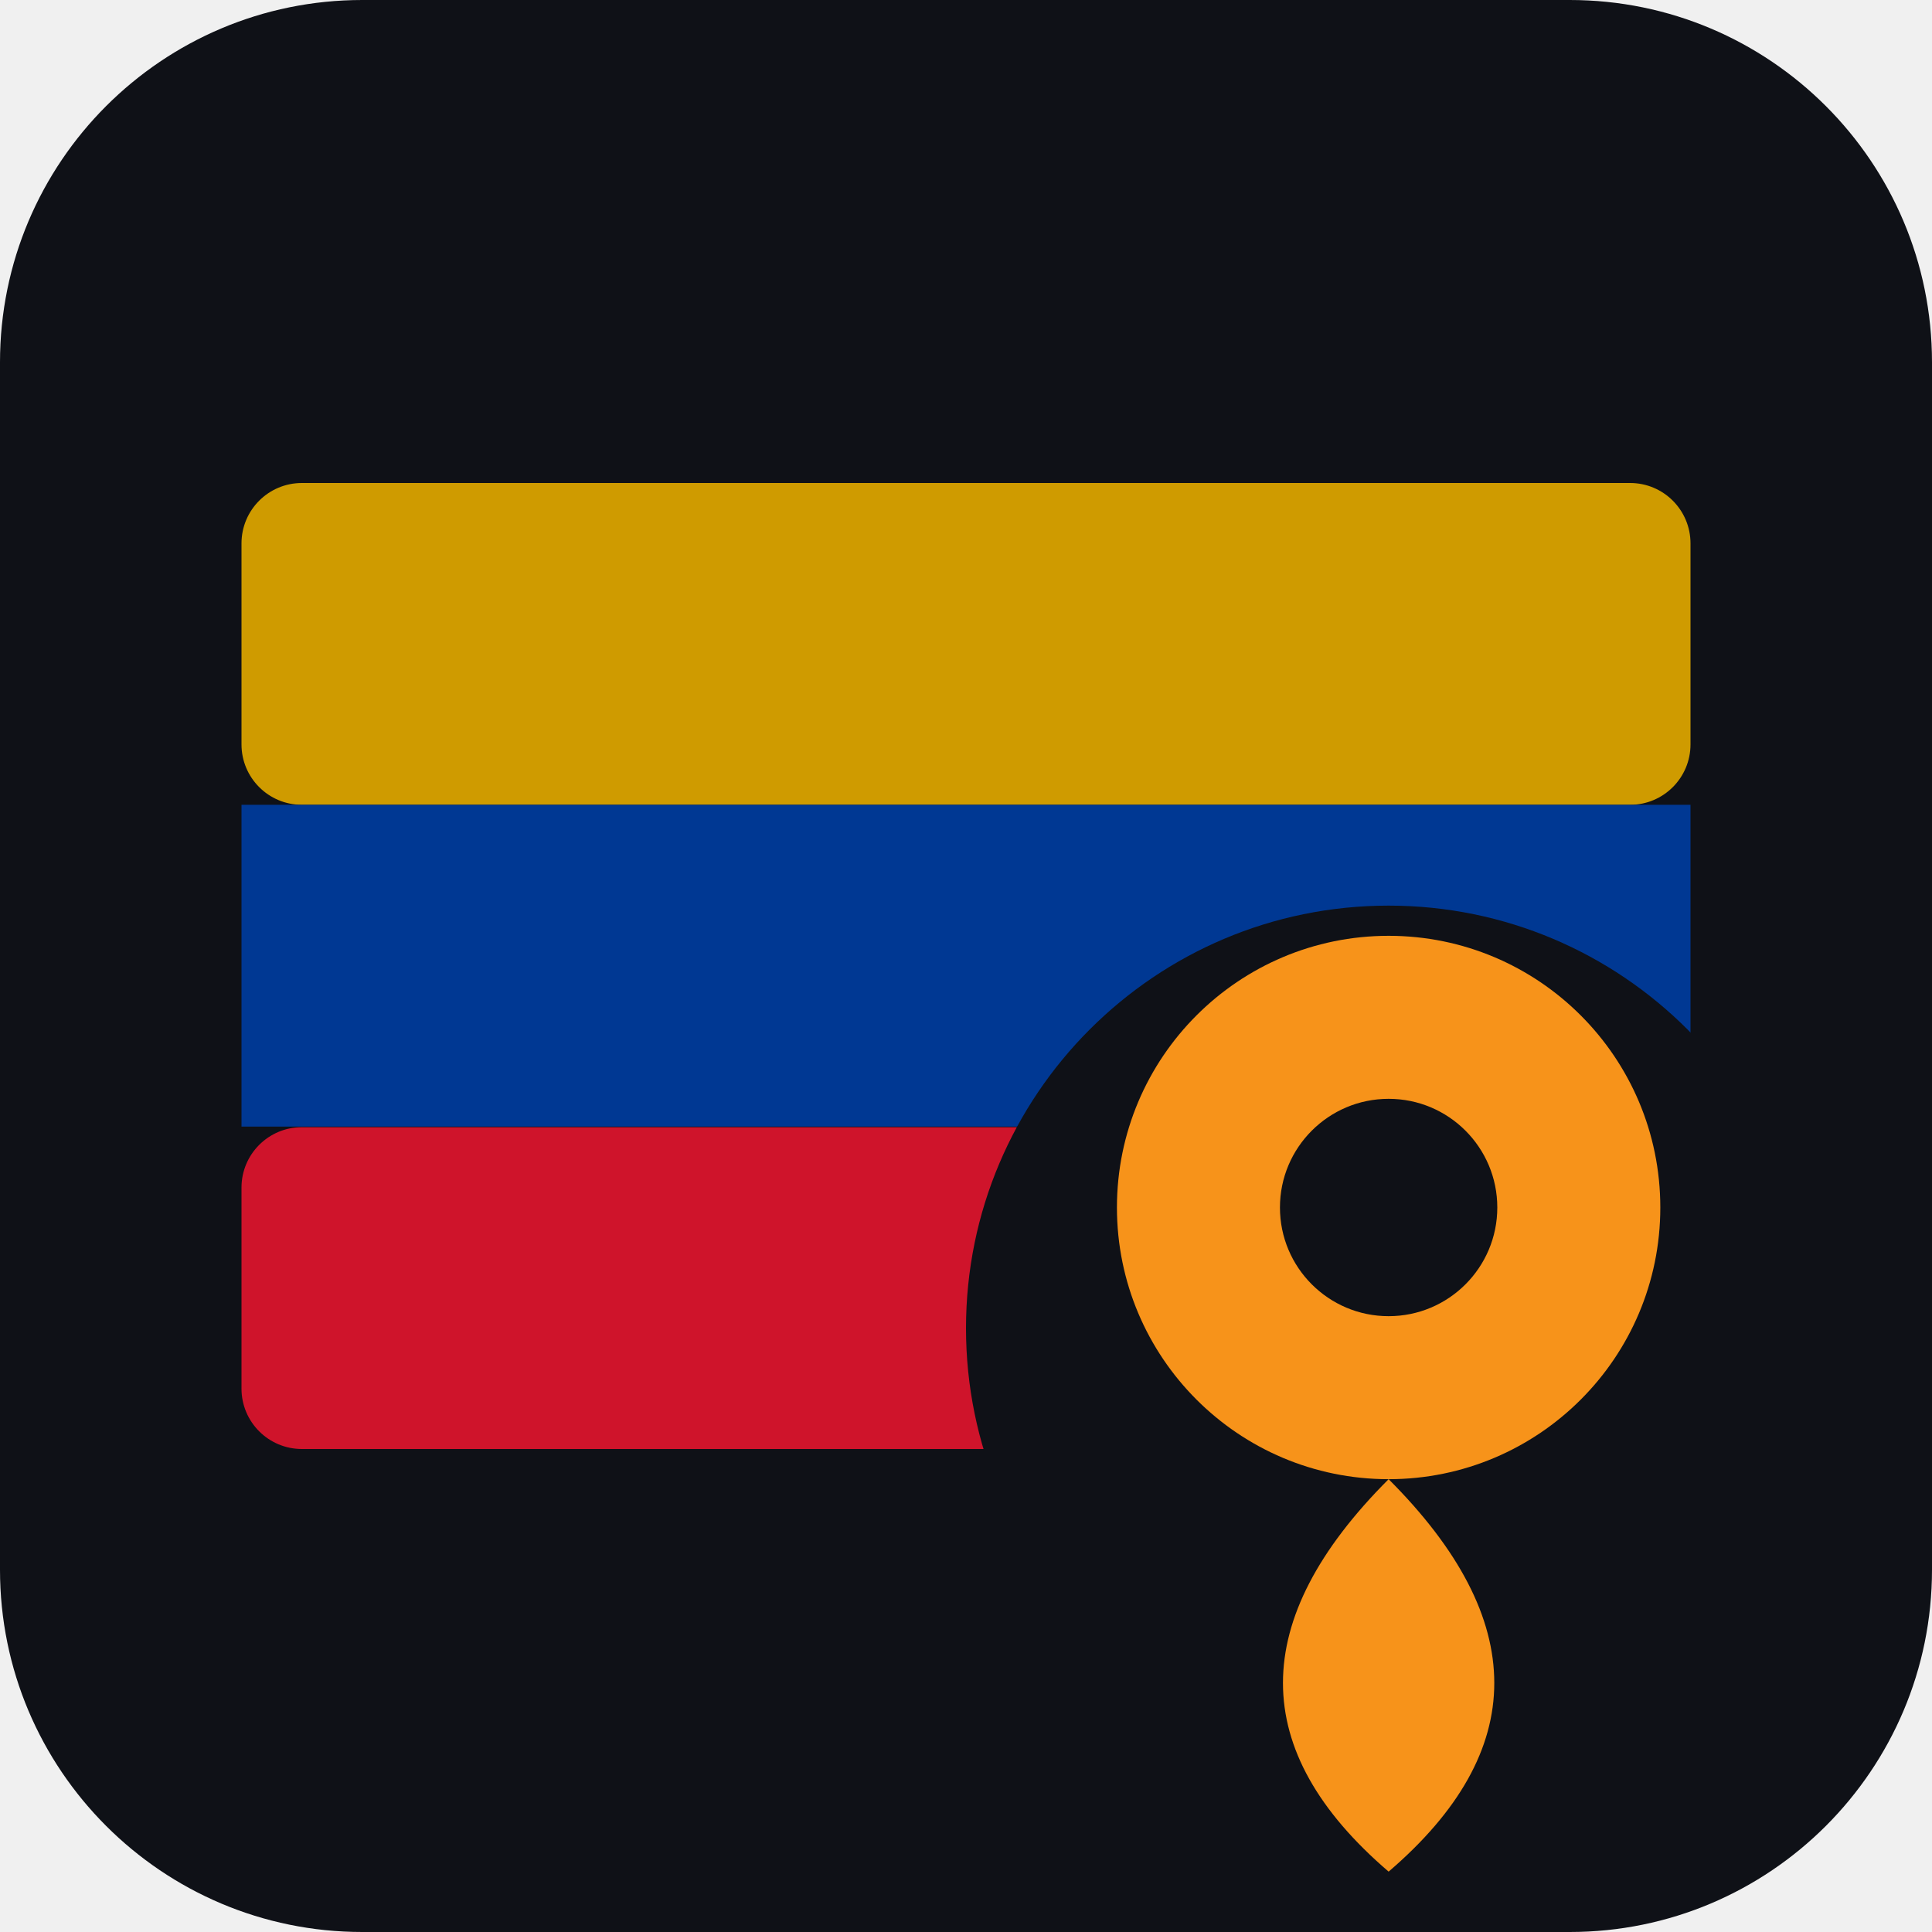
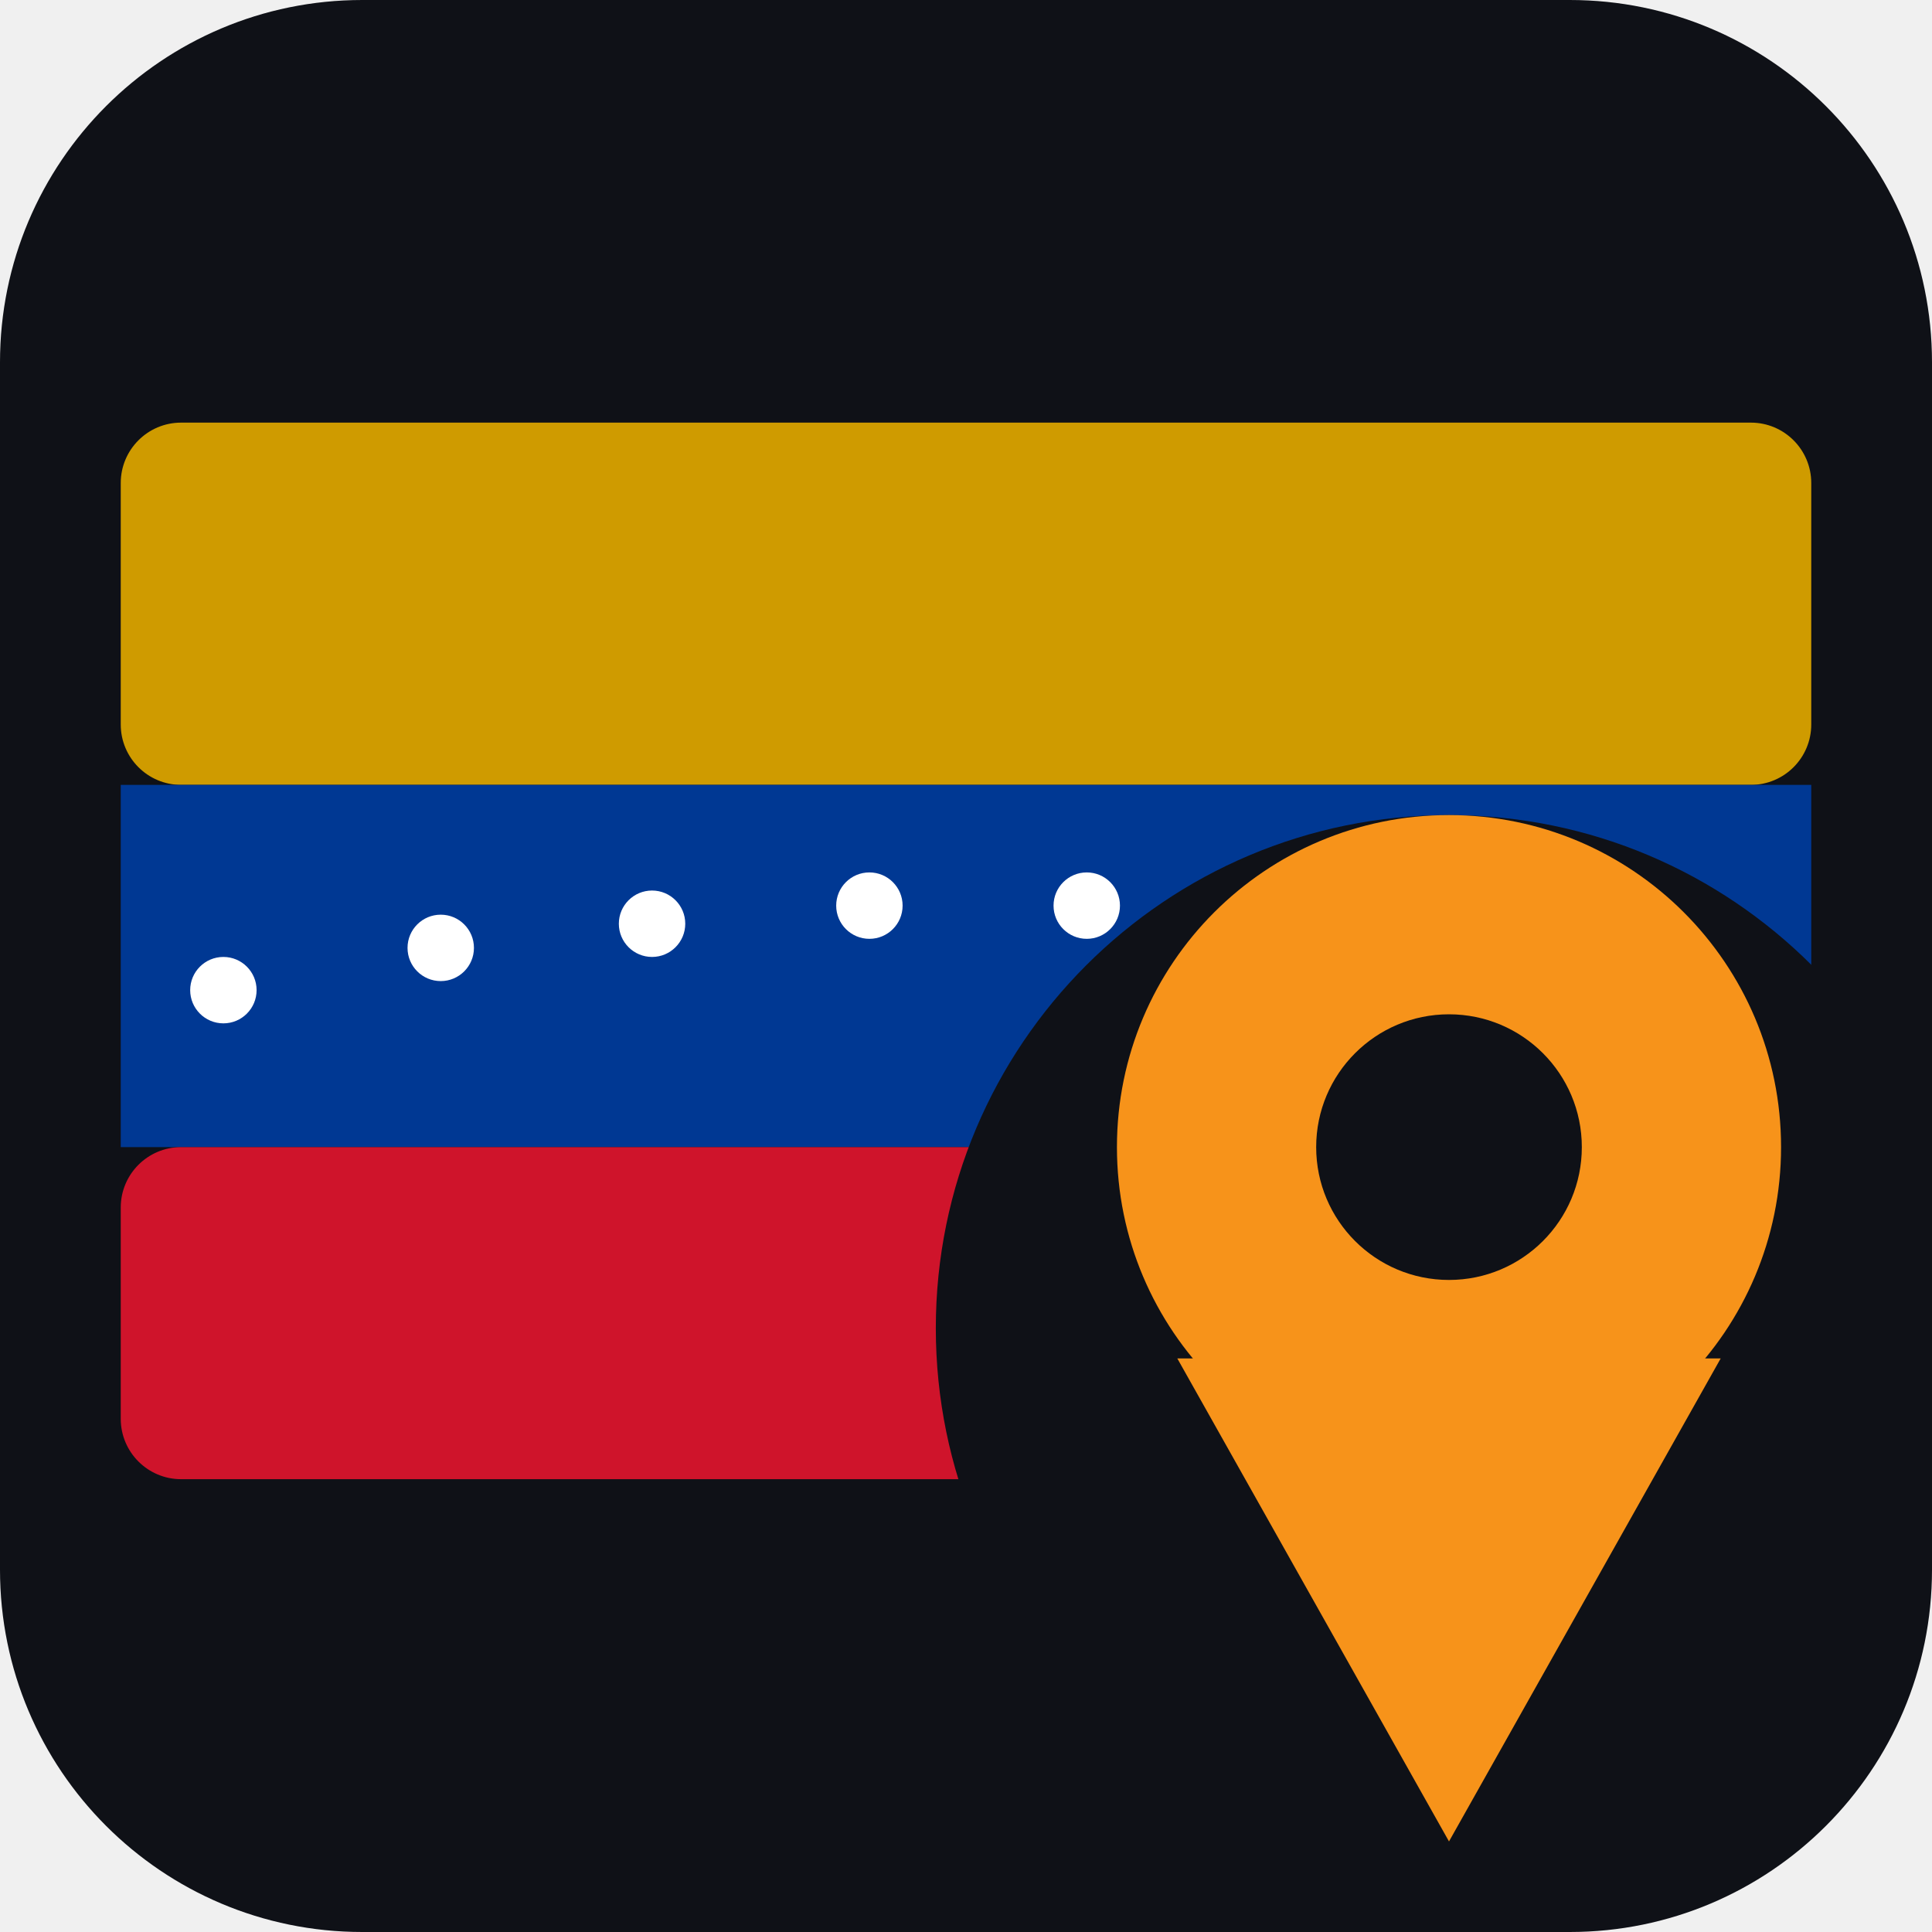
<svg xmlns="http://www.w3.org/2000/svg" viewBox="0 0 32 32">
  <rect width="32" height="32" rx="6" fill="#0F1117" />
-   <rect x="4" y="8" width="24" height="5.33" rx="1" fill="#CF9B00" />
-   <rect x="4" y="13.33" width="24" height="5.33" fill="#003893" />
-   <rect x="4" y="18.67" width="24" height="5.33" rx="1" fill="#CF142B" />
-   <circle cx="23" cy="22" r="7" fill="#0F1117" />
-   <circle cx="23" cy="20" r="4.5" fill="#F7931A" />
-   <circle cx="23" cy="20" r="1.8" fill="#0F1117" />
-   <path d="M23 24.5 Q19.5 28 23 31 Q26.5 28 23 24.5Z" fill="#F7931A" />
+   <rect x="2" y="7" width="28" height="6" rx="1" fill="#CF9B00" />
+   <rect x="2" y="13" width="28" height="6" fill="#003893" />
+   <rect x="2" y="19" width="28" height="5.5" rx="1" fill="#CF142B" />
+   <circle cx="3.7" cy="16.4" r="0.55" fill="white" />
+   <circle cx="7.3" cy="15.7" r="0.55" fill="white" />
+   <circle cx="10.8" cy="15.3" r="0.55" fill="white" />
+   <circle cx="14.4" cy="15.0" r="0.55" fill="white" />
+   <circle cx="18.0" cy="15.0" r="0.55" fill="white" />
+   <circle cx="21.6" cy="15.3" r="0.55" fill="white" />
+   <circle cx="25.1" cy="15.7" r="0.55" fill="white" />
+   <circle cx="28.7" cy="16.4" r="0.55" fill="white" />
+   <circle cx="24" cy="22" r="8.5" fill="#0F1117" />
+   <circle cx="24" cy="19" r="5.5" fill="#F7931A" />
+   <polygon points="19.5,22.5 28.5,22.5 24,30.5" fill="#F7931A" />
+   <circle cx="24" cy="19" r="2.2" fill="#0F1117" />
</svg>
